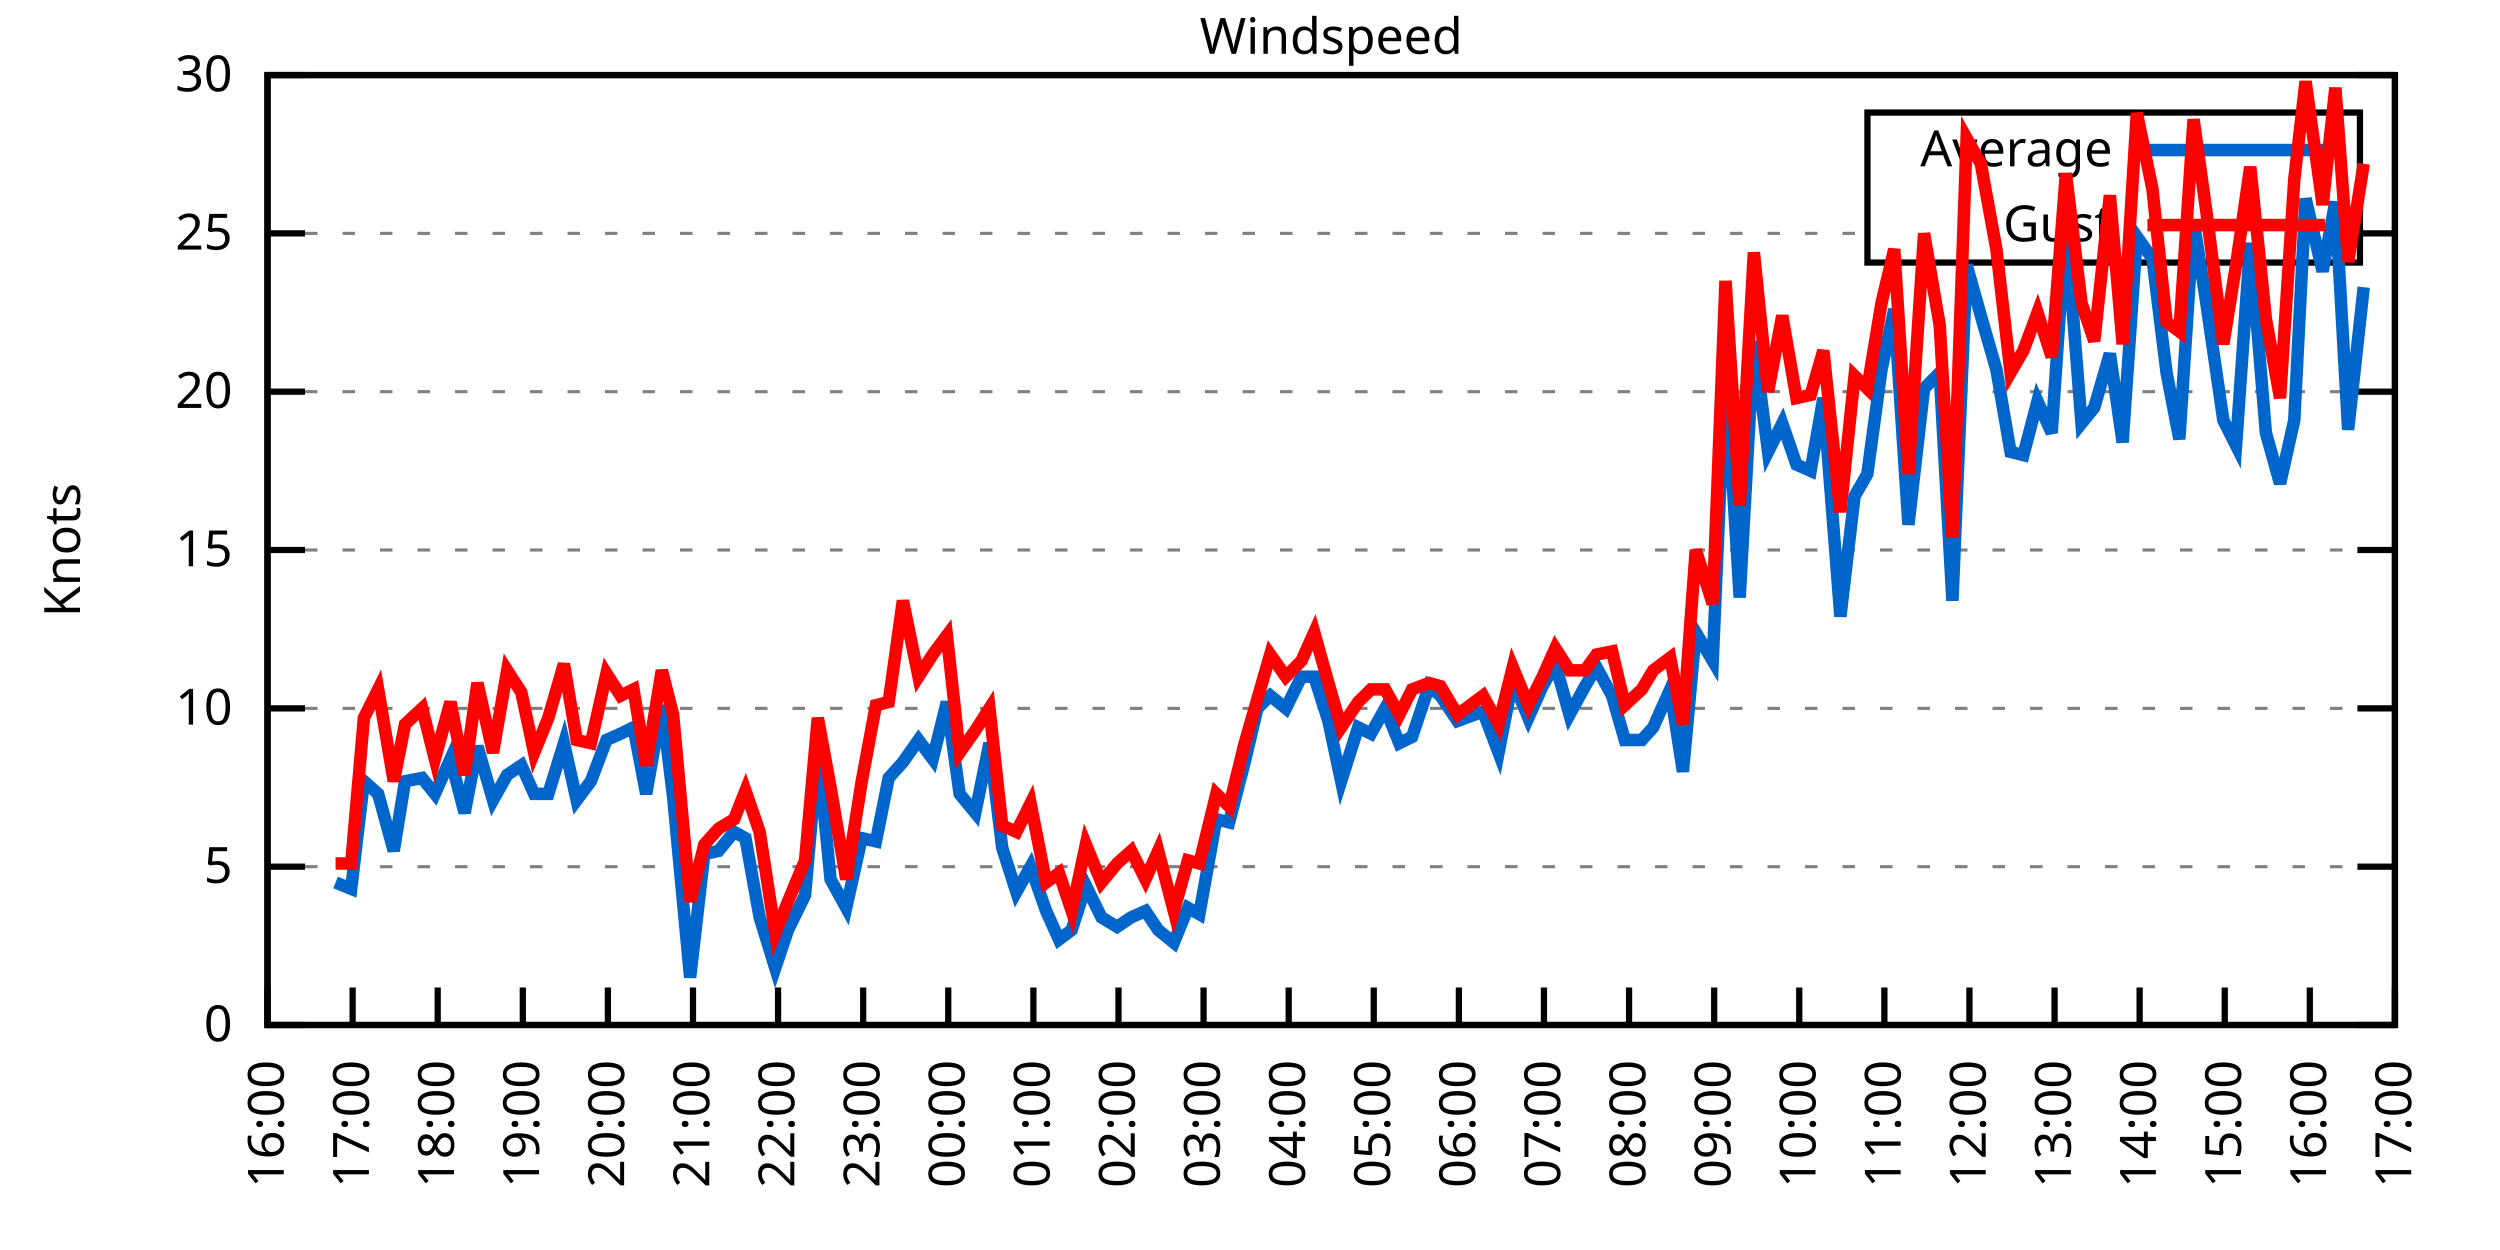
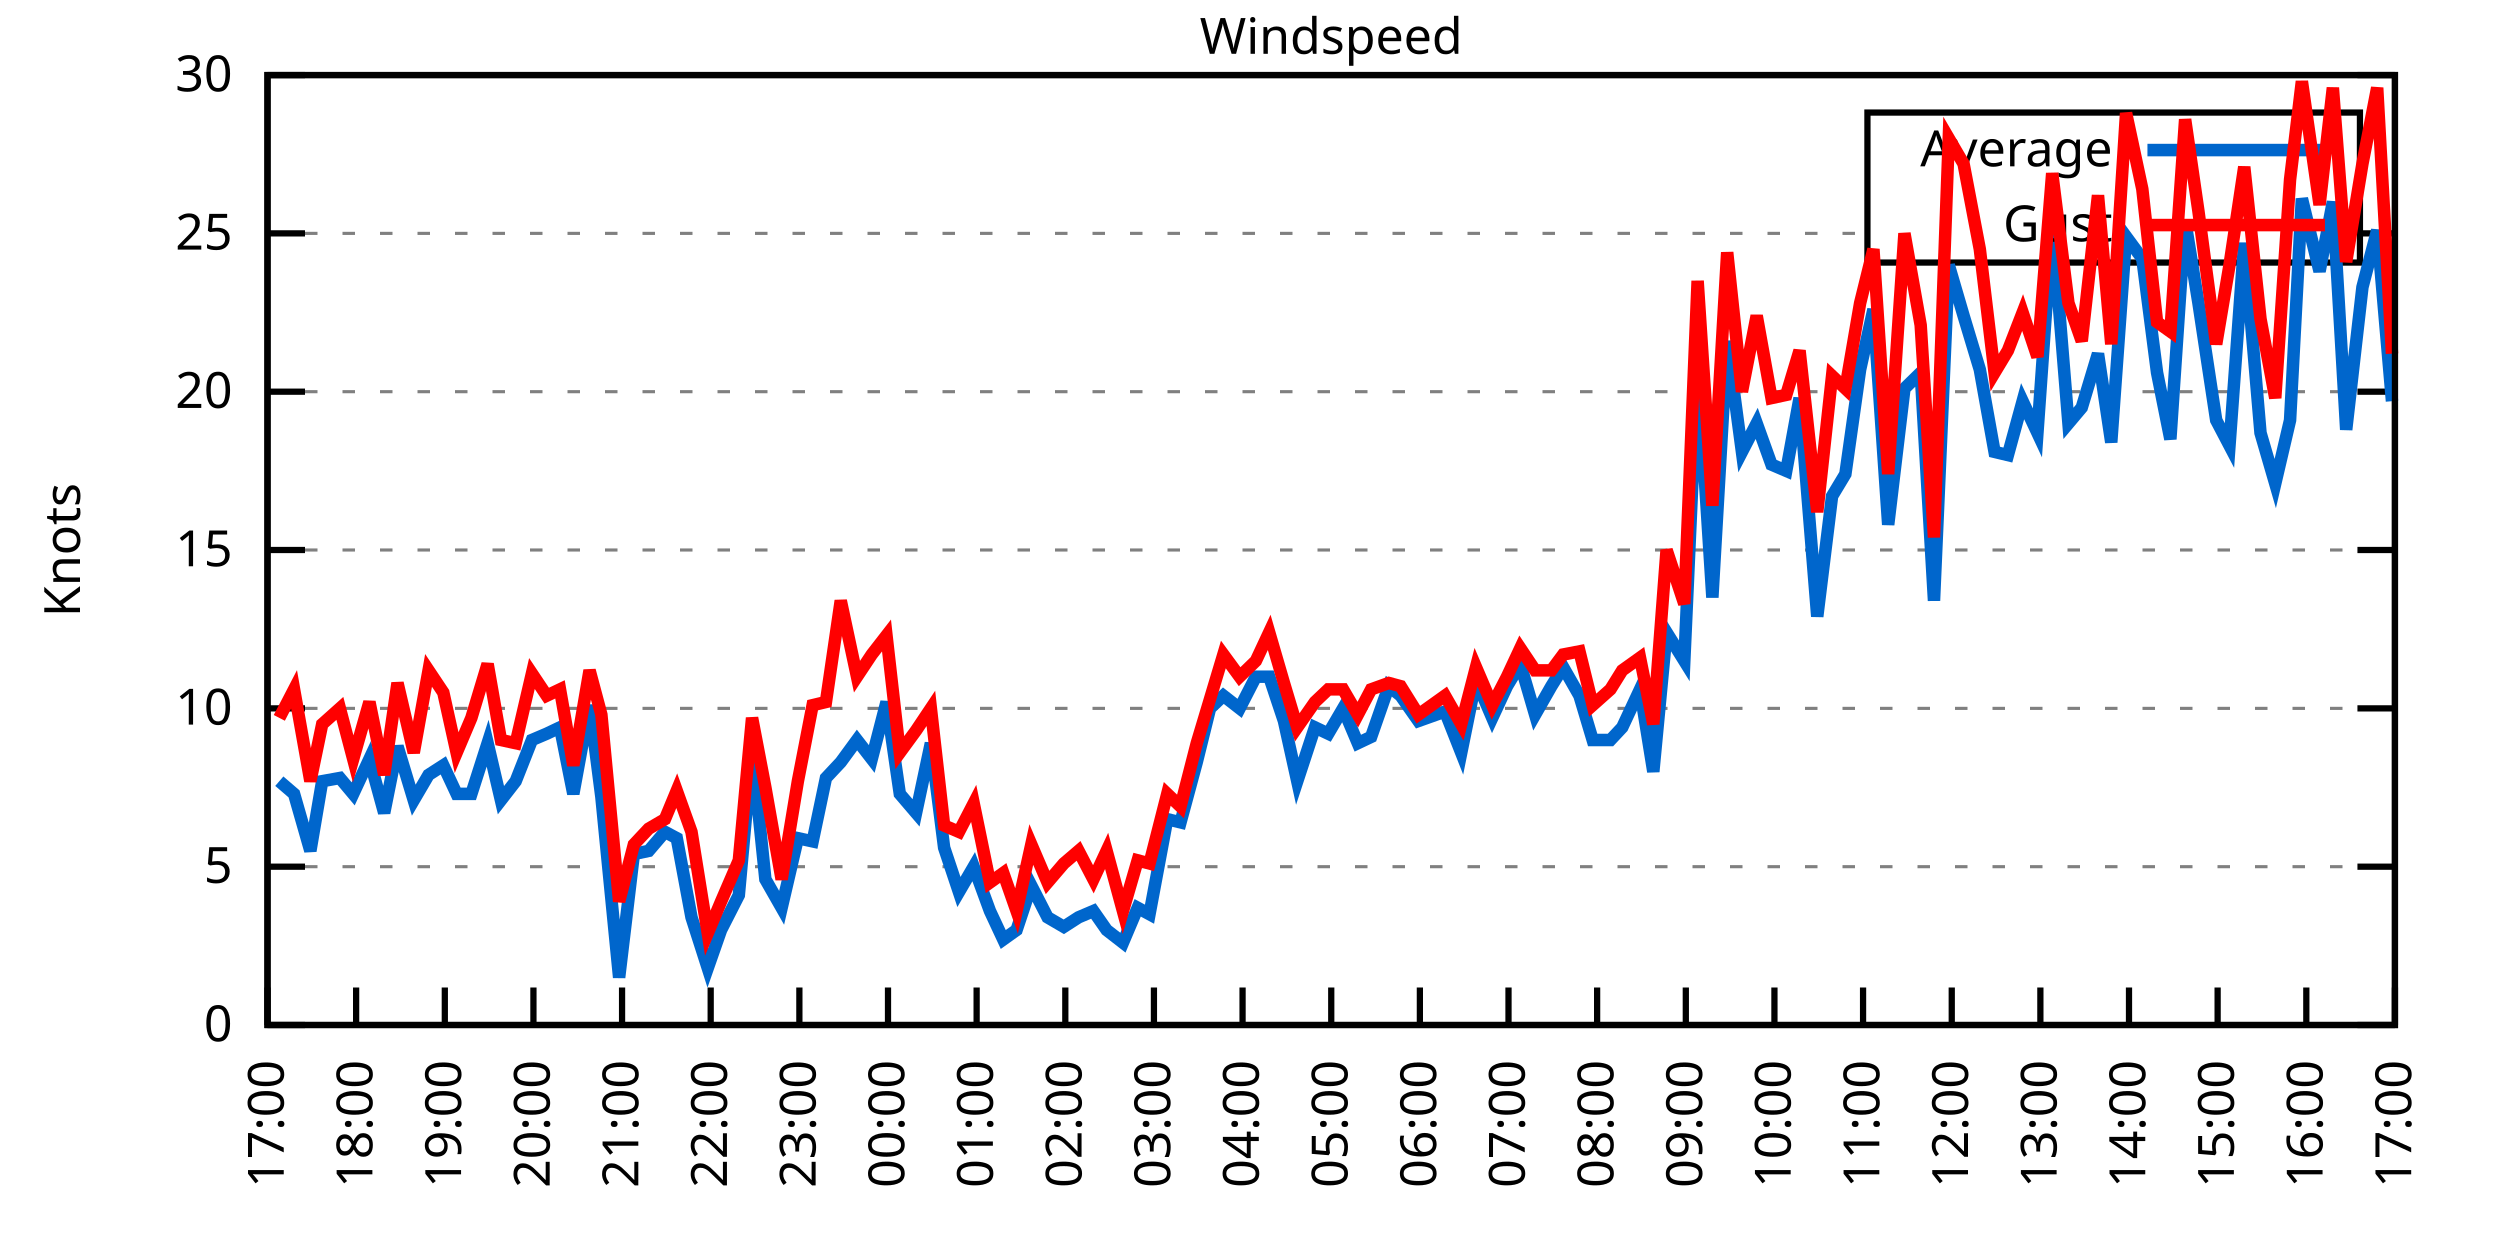
<svg xmlns="http://www.w3.org/2000/svg" xmlns:xlink="http://www.w3.org/1999/xlink" width="400" height="200" viewBox="0 0 400 200">
  <g id="gnuplot_canvas">
    <rect x="0" y="0" width="400" height="200" fill="none" />
    <defs>
      <circle id="gpDot" r="0.5" stroke-width="0.5" stroke="currentColor" />
      <path id="gpPt0" stroke-width="0.333" stroke="currentColor" d="M-1,0 h2 M0,-1 v2" />
      <path id="gpPt1" stroke-width="0.333" stroke="currentColor" d="M-1,-1 L1,1 M1,-1 L-1,1" />
      <path id="gpPt2" stroke-width="0.333" stroke="currentColor" d="M-1,0 L1,0 M0,-1 L0,1 M-1,-1 L1,1 M-1,1 L1,-1" />
      <rect id="gpPt3" stroke-width="0.333" stroke="currentColor" x="-1" y="-1" width="2" height="2" />
      <rect id="gpPt4" stroke-width="0.333" stroke="currentColor" fill="currentColor" x="-1" y="-1" width="2" height="2" />
      <circle id="gpPt5" stroke-width="0.333" stroke="currentColor" cx="0" cy="0" r="1" />
      <use xlink:href="#gpPt5" id="gpPt6" fill="currentColor" stroke="none" />
      <path id="gpPt7" stroke-width="0.333" stroke="currentColor" d="M0,-1.33 L-1.33,0.67 L1.33,0.67 z" />
      <use xlink:href="#gpPt7" id="gpPt8" fill="currentColor" stroke="none" />
      <use xlink:href="#gpPt7" id="gpPt9" stroke="currentColor" transform="rotate(180)" />
      <use xlink:href="#gpPt9" id="gpPt10" fill="currentColor" stroke="none" />
      <use xlink:href="#gpPt3" id="gpPt11" stroke="currentColor" transform="rotate(45)" />
      <use xlink:href="#gpPt11" id="gpPt12" fill="currentColor" stroke="none" />
      <path id="gpPt13" stroke-width="0.333" stroke="currentColor" d="M0,1.330 L1.265,0.411 L0.782,-1.067 L-0.782,-1.076 L-1.265,0.411 z" />
      <use xlink:href="#gpPt13" id="gpPt14" fill="currentColor" stroke="none" />
      <filter id="textbox" filterUnits="objectBoundingBox" x="0" y="0" height="1" width="1">
        <feFlood flood-color="white" flood-opacity="1" result="bgnd" />
        <feComposite in="SourceGraphic" in2="bgnd" operator="atop" />
      </filter>
      <filter id="greybox" filterUnits="objectBoundingBox" x="0" y="0" height="1" width="1">
        <feFlood flood-color="lightgrey" flood-opacity="1" result="grey" />
        <feComposite in="SourceGraphic" in2="grey" operator="atop" />
      </filter>
    </defs>
    <g fill="none" color="white" stroke="currentColor" stroke-width="1.00" stroke-linecap="butt" stroke-linejoin="miter">
</g>
    <g fill="none" color="black" stroke="currentColor" stroke-width="1.00" stroke-linecap="butt" stroke-linejoin="miter">
      <g stroke="none" shape-rendering="crispEdges">
        <polygon fill="rgb(255, 255, 255)" points="42.80,164.00 383.18,164.00 383.18,12.02 42.80,12.02 " />
      </g>
    </g>
    <g fill="none" color="black" stroke="currentColor" stroke-width="1.00" stroke-linecap="butt" stroke-linejoin="miter">
</g>
    <g fill="none" color="black" stroke="black" stroke-width="0.50" stroke-linecap="butt" stroke-linejoin="miter">
</g>
    <g fill="none" color="gray" stroke="currentColor" stroke-width="0.50" stroke-linecap="butt" stroke-linejoin="miter">
      <path stroke="gray" stroke-dasharray="2,4" class="gridline" d="M42.80,164.00 L383.19,164.00  " />
    </g>
    <g fill="none" color="gray" stroke="gray" stroke-width="1.00" stroke-linecap="butt" stroke-linejoin="miter">
</g>
    <g fill="none" color="black" stroke="currentColor" stroke-width="1.00" stroke-linecap="butt" stroke-linejoin="miter">
      <path stroke="black" d="M42.80,164.00 L48.80,164.00 M383.19,164.00 L377.19,164.00  " />
      <g transform="translate(37.20,166.60)" stroke="none" fill="black" font-family="Sans" font-size="8.00" text-anchor="end">
        <text>
          <tspan font-family="Sans"> 0</tspan>
        </text>
      </g>
    </g>
    <g fill="none" color="black" stroke="currentColor" stroke-width="1.00" stroke-linecap="butt" stroke-linejoin="miter">
</g>
    <g fill="none" color="black" stroke="black" stroke-width="0.50" stroke-linecap="butt" stroke-linejoin="miter">
</g>
    <g fill="none" color="gray" stroke="currentColor" stroke-width="0.50" stroke-linecap="butt" stroke-linejoin="miter">
      <path stroke="gray" stroke-dasharray="2,4" class="gridline" d="M42.80,138.67 L383.19,138.67  " />
    </g>
    <g fill="none" color="gray" stroke="gray" stroke-width="1.00" stroke-linecap="butt" stroke-linejoin="miter">
</g>
    <g fill="none" color="black" stroke="currentColor" stroke-width="1.00" stroke-linecap="butt" stroke-linejoin="miter">
      <path stroke="black" d="M42.80,138.67 L48.80,138.67 M383.19,138.67 L377.19,138.67  " />
      <g transform="translate(37.20,141.27)" stroke="none" fill="black" font-family="Sans" font-size="8.00" text-anchor="end">
        <text>
          <tspan font-family="Sans"> 5</tspan>
        </text>
      </g>
    </g>
    <g fill="none" color="black" stroke="currentColor" stroke-width="1.00" stroke-linecap="butt" stroke-linejoin="miter">
</g>
    <g fill="none" color="black" stroke="black" stroke-width="0.50" stroke-linecap="butt" stroke-linejoin="miter">
</g>
    <g fill="none" color="gray" stroke="currentColor" stroke-width="0.50" stroke-linecap="butt" stroke-linejoin="miter">
      <path stroke="gray" stroke-dasharray="2,4" class="gridline" d="M42.80,113.34 L383.19,113.34  " />
    </g>
    <g fill="none" color="gray" stroke="gray" stroke-width="1.00" stroke-linecap="butt" stroke-linejoin="miter">
</g>
    <g fill="none" color="black" stroke="currentColor" stroke-width="1.00" stroke-linecap="butt" stroke-linejoin="miter">
      <path stroke="black" d="M42.80,113.34 L48.80,113.34 M383.19,113.34 L377.19,113.34  " />
      <g transform="translate(37.20,115.94)" stroke="none" fill="black" font-family="Sans" font-size="8.00" text-anchor="end">
        <text>
          <tspan font-family="Sans"> 10</tspan>
        </text>
      </g>
    </g>
    <g fill="none" color="black" stroke="currentColor" stroke-width="1.00" stroke-linecap="butt" stroke-linejoin="miter">
</g>
    <g fill="none" color="black" stroke="black" stroke-width="0.50" stroke-linecap="butt" stroke-linejoin="miter">
</g>
    <g fill="none" color="gray" stroke="currentColor" stroke-width="0.50" stroke-linecap="butt" stroke-linejoin="miter">
      <path stroke="gray" stroke-dasharray="2,4" class="gridline" d="M42.80,88.00 L383.19,88.00  " />
    </g>
    <g fill="none" color="gray" stroke="gray" stroke-width="1.00" stroke-linecap="butt" stroke-linejoin="miter">
</g>
    <g fill="none" color="black" stroke="currentColor" stroke-width="1.00" stroke-linecap="butt" stroke-linejoin="miter">
      <path stroke="black" d="M42.80,88.00 L48.80,88.00 M383.19,88.00 L377.19,88.00  " />
      <g transform="translate(37.20,90.60)" stroke="none" fill="black" font-family="Sans" font-size="8.00" text-anchor="end">
        <text>
          <tspan font-family="Sans"> 15</tspan>
        </text>
      </g>
    </g>
    <g fill="none" color="black" stroke="currentColor" stroke-width="1.00" stroke-linecap="butt" stroke-linejoin="miter">
</g>
    <g fill="none" color="black" stroke="black" stroke-width="0.50" stroke-linecap="butt" stroke-linejoin="miter">
</g>
    <g fill="none" color="gray" stroke="currentColor" stroke-width="0.50" stroke-linecap="butt" stroke-linejoin="miter">
      <path stroke="gray" stroke-dasharray="2,4" class="gridline" d="M42.80,62.67 L383.19,62.67  " />
    </g>
    <g fill="none" color="gray" stroke="gray" stroke-width="1.00" stroke-linecap="butt" stroke-linejoin="miter">
</g>
    <g fill="none" color="black" stroke="currentColor" stroke-width="1.00" stroke-linecap="butt" stroke-linejoin="miter">
      <path stroke="black" d="M42.80,62.67 L48.80,62.67 M383.19,62.67 L377.19,62.67  " />
      <g transform="translate(37.20,65.27)" stroke="none" fill="black" font-family="Sans" font-size="8.00" text-anchor="end">
        <text>
          <tspan font-family="Sans"> 20</tspan>
        </text>
      </g>
    </g>
    <g fill="none" color="black" stroke="currentColor" stroke-width="1.00" stroke-linecap="butt" stroke-linejoin="miter">
</g>
    <g fill="none" color="black" stroke="black" stroke-width="0.50" stroke-linecap="butt" stroke-linejoin="miter">
</g>
    <g fill="none" color="gray" stroke="currentColor" stroke-width="0.50" stroke-linecap="butt" stroke-linejoin="miter">
      <path stroke="gray" stroke-dasharray="2,4" class="gridline" d="M42.80,37.34 L298.79,37.34 M377.59,37.34 L383.19,37.34  " />
    </g>
    <g fill="none" color="gray" stroke="gray" stroke-width="1.00" stroke-linecap="butt" stroke-linejoin="miter">
</g>
    <g fill="none" color="black" stroke="currentColor" stroke-width="1.00" stroke-linecap="butt" stroke-linejoin="miter">
      <path stroke="black" d="M42.80,37.34 L48.80,37.34 M383.19,37.34 L377.19,37.34  " />
      <g transform="translate(37.20,39.94)" stroke="none" fill="black" font-family="Sans" font-size="8.00" text-anchor="end">
        <text>
          <tspan font-family="Sans"> 25</tspan>
        </text>
      </g>
    </g>
    <g fill="none" color="black" stroke="currentColor" stroke-width="1.00" stroke-linecap="butt" stroke-linejoin="miter">
</g>
    <g fill="none" color="black" stroke="black" stroke-width="0.50" stroke-linecap="butt" stroke-linejoin="miter">
</g>
    <g fill="none" color="gray" stroke="currentColor" stroke-width="0.50" stroke-linecap="butt" stroke-linejoin="miter">
      <path stroke="gray" stroke-dasharray="2,4" class="gridline" d="M42.80,12.01 L383.19,12.01  " />
    </g>
    <g fill="none" color="gray" stroke="gray" stroke-width="1.00" stroke-linecap="butt" stroke-linejoin="miter">
</g>
    <g fill="none" color="black" stroke="currentColor" stroke-width="1.00" stroke-linecap="butt" stroke-linejoin="miter">
      <path stroke="black" d="M42.80,12.01 L48.80,12.01 M383.19,12.01 L377.19,12.01  " />
      <g transform="translate(37.20,14.61)" stroke="none" fill="black" font-family="Sans" font-size="8.00" text-anchor="end">
        <text>
          <tspan font-family="Sans"> 30</tspan>
        </text>
      </g>
    </g>
    <g fill="none" color="black" stroke="currentColor" stroke-width="1.00" stroke-linecap="butt" stroke-linejoin="miter">
      <path stroke="black" d="M42.80,164.00 L42.80,158.00  " />
      <g transform="translate(45.40,169.60) rotate(270.00)" stroke="none" fill="black" font-family="Sans" font-size="8.00" text-anchor="end">
        <text>
-           <tspan font-family="Sans">16:00</tspan>
-         </text>
-       </g>
-     </g>
-     <g fill="none" color="black" stroke="currentColor" stroke-width="1.00" stroke-linecap="butt" stroke-linejoin="miter">
-       <path stroke="black" d="M56.42,164.00 L56.42,158.00  " />
-       <g transform="translate(59.02,169.60) rotate(270.00)" stroke="none" fill="black" font-family="Sans" font-size="8.00" text-anchor="end">
-         <text>
          <tspan font-family="Sans">17:00</tspan>
        </text>
      </g>
    </g>
    <g fill="none" color="black" stroke="currentColor" stroke-width="1.00" stroke-linecap="butt" stroke-linejoin="miter">
-       <path stroke="black" d="M70.03,164.00 L70.03,158.00  " />
-       <g transform="translate(72.63,169.60) rotate(270.00)" stroke="none" fill="black" font-family="Sans" font-size="8.00" text-anchor="end">
+       <path stroke="black" d="M56.98,164.00 L56.98,158.00  " />
+       <g transform="translate(59.58,169.60) rotate(270.00)" stroke="none" fill="black" font-family="Sans" font-size="8.00" text-anchor="end">
        <text>
          <tspan font-family="Sans">18:00</tspan>
        </text>
      </g>
    </g>
    <g fill="none" color="black" stroke="currentColor" stroke-width="1.00" stroke-linecap="butt" stroke-linejoin="miter">
-       <path stroke="black" d="M83.65,164.00 L83.65,158.00  " />
-       <g transform="translate(86.25,169.60) rotate(270.00)" stroke="none" fill="black" font-family="Sans" font-size="8.00" text-anchor="end">
+       <path stroke="black" d="M71.17,164.00 L71.17,158.00  " />
+       <g transform="translate(73.77,169.60) rotate(270.00)" stroke="none" fill="black" font-family="Sans" font-size="8.00" text-anchor="end">
        <text>
          <tspan font-family="Sans">19:00</tspan>
        </text>
      </g>
    </g>
    <g fill="none" color="black" stroke="currentColor" stroke-width="1.00" stroke-linecap="butt" stroke-linejoin="miter">
-       <path stroke="black" d="M97.26,164.00 L97.26,158.00  " />
-       <g transform="translate(99.86,169.60) rotate(270.00)" stroke="none" fill="black" font-family="Sans" font-size="8.00" text-anchor="end">
+       <path stroke="black" d="M85.35,164.00 L85.35,158.00  " />
+       <g transform="translate(87.95,169.60) rotate(270.00)" stroke="none" fill="black" font-family="Sans" font-size="8.00" text-anchor="end">
        <text>
          <tspan font-family="Sans">20:00</tspan>
        </text>
      </g>
    </g>
    <g fill="none" color="black" stroke="currentColor" stroke-width="1.00" stroke-linecap="butt" stroke-linejoin="miter">
-       <path stroke="black" d="M110.88,164.00 L110.88,158.00  " />
-       <g transform="translate(113.48,169.60) rotate(270.00)" stroke="none" fill="black" font-family="Sans" font-size="8.00" text-anchor="end">
+       <path stroke="black" d="M99.53,164.00 L99.53,158.00  " />
+       <g transform="translate(102.13,169.60) rotate(270.00)" stroke="none" fill="black" font-family="Sans" font-size="8.00" text-anchor="end">
        <text>
          <tspan font-family="Sans">21:00</tspan>
        </text>
      </g>
    </g>
    <g fill="none" color="black" stroke="currentColor" stroke-width="1.00" stroke-linecap="butt" stroke-linejoin="miter">
-       <path stroke="black" d="M124.49,164.00 L124.49,158.00  " />
-       <g transform="translate(127.09,169.60) rotate(270.00)" stroke="none" fill="black" font-family="Sans" font-size="8.00" text-anchor="end">
+       <path stroke="black" d="M113.71,164.00 L113.71,158.00  " />
+       <g transform="translate(116.31,169.60) rotate(270.00)" stroke="none" fill="black" font-family="Sans" font-size="8.00" text-anchor="end">
        <text>
          <tspan font-family="Sans">22:00</tspan>
        </text>
      </g>
    </g>
    <g fill="none" color="black" stroke="currentColor" stroke-width="1.00" stroke-linecap="butt" stroke-linejoin="miter">
-       <path stroke="black" d="M138.11,164.00 L138.11,158.00  " />
-       <g transform="translate(140.71,169.60) rotate(270.00)" stroke="none" fill="black" font-family="Sans" font-size="8.00" text-anchor="end">
+       <path stroke="black" d="M127.90,164.00 L127.90,158.00  " />
+       <g transform="translate(130.50,169.60) rotate(270.00)" stroke="none" fill="black" font-family="Sans" font-size="8.00" text-anchor="end">
        <text>
          <tspan font-family="Sans">23:00</tspan>
        </text>
      </g>
    </g>
    <g fill="none" color="black" stroke="currentColor" stroke-width="1.00" stroke-linecap="butt" stroke-linejoin="miter">
-       <path stroke="black" d="M151.72,164.00 L151.72,158.00  " />
-       <g transform="translate(154.32,169.60) rotate(270.00)" stroke="none" fill="black" font-family="Sans" font-size="8.00" text-anchor="end">
+       <path stroke="black" d="M142.08,164.00 L142.08,158.00  " />
+       <g transform="translate(144.68,169.60) rotate(270.00)" stroke="none" fill="black" font-family="Sans" font-size="8.00" text-anchor="end">
        <text>
          <tspan font-family="Sans">00:00</tspan>
        </text>
      </g>
    </g>
    <g fill="none" color="black" stroke="currentColor" stroke-width="1.00" stroke-linecap="butt" stroke-linejoin="miter">
-       <path stroke="black" d="M165.34,164.00 L165.34,158.00  " />
-       <g transform="translate(167.94,169.60) rotate(270.00)" stroke="none" fill="black" font-family="Sans" font-size="8.00" text-anchor="end">
+       <path stroke="black" d="M156.26,164.00 L156.26,158.00  " />
+       <g transform="translate(158.86,169.60) rotate(270.00)" stroke="none" fill="black" font-family="Sans" font-size="8.00" text-anchor="end">
        <text>
          <tspan font-family="Sans">01:00</tspan>
        </text>
      </g>
    </g>
    <g fill="none" color="black" stroke="currentColor" stroke-width="1.00" stroke-linecap="butt" stroke-linejoin="miter">
-       <path stroke="black" d="M178.96,164.00 L178.96,158.00  " />
-       <g transform="translate(181.56,169.60) rotate(270.00)" stroke="none" fill="black" font-family="Sans" font-size="8.00" text-anchor="end">
+       <path stroke="black" d="M170.45,164.00 L170.45,158.00  " />
+       <g transform="translate(173.05,169.60) rotate(270.00)" stroke="none" fill="black" font-family="Sans" font-size="8.00" text-anchor="end">
        <text>
          <tspan font-family="Sans">02:00</tspan>
        </text>
      </g>
    </g>
    <g fill="none" color="black" stroke="currentColor" stroke-width="1.00" stroke-linecap="butt" stroke-linejoin="miter">
-       <path stroke="black" d="M192.57,164.00 L192.57,158.00  " />
-       <g transform="translate(195.17,169.60) rotate(270.00)" stroke="none" fill="black" font-family="Sans" font-size="8.00" text-anchor="end">
+       <path stroke="black" d="M184.63,164.00 L184.63,158.00  " />
+       <g transform="translate(187.23,169.60) rotate(270.00)" stroke="none" fill="black" font-family="Sans" font-size="8.00" text-anchor="end">
        <text>
          <tspan font-family="Sans">03:00</tspan>
        </text>
      </g>
    </g>
    <g fill="none" color="black" stroke="currentColor" stroke-width="1.00" stroke-linecap="butt" stroke-linejoin="miter">
-       <path stroke="black" d="M206.19,164.00 L206.19,158.00  " />
-       <g transform="translate(208.79,169.60) rotate(270.00)" stroke="none" fill="black" font-family="Sans" font-size="8.00" text-anchor="end">
+       <path stroke="black" d="M198.81,164.00 L198.81,158.00  " />
+       <g transform="translate(201.41,169.60) rotate(270.00)" stroke="none" fill="black" font-family="Sans" font-size="8.00" text-anchor="end">
        <text>
          <tspan font-family="Sans">04:00</tspan>
        </text>
      </g>
    </g>
    <g fill="none" color="black" stroke="currentColor" stroke-width="1.00" stroke-linecap="butt" stroke-linejoin="miter">
-       <path stroke="black" d="M219.80,164.00 L219.80,158.00  " />
-       <g transform="translate(222.40,169.60) rotate(270.00)" stroke="none" fill="black" font-family="Sans" font-size="8.00" text-anchor="end">
+       <path stroke="black" d="M213.00,164.00 L213.00,158.00  " />
+       <g transform="translate(215.60,169.60) rotate(270.00)" stroke="none" fill="black" font-family="Sans" font-size="8.00" text-anchor="end">
        <text>
          <tspan font-family="Sans">05:00</tspan>
        </text>
      </g>
    </g>
    <g fill="none" color="black" stroke="currentColor" stroke-width="1.00" stroke-linecap="butt" stroke-linejoin="miter">
-       <path stroke="black" d="M233.42,164.00 L233.42,158.00  " />
-       <g transform="translate(236.02,169.60) rotate(270.00)" stroke="none" fill="black" font-family="Sans" font-size="8.00" text-anchor="end">
+       <path stroke="black" d="M227.18,164.00 L227.18,158.00  " />
+       <g transform="translate(229.78,169.60) rotate(270.00)" stroke="none" fill="black" font-family="Sans" font-size="8.00" text-anchor="end">
        <text>
          <tspan font-family="Sans">06:00</tspan>
        </text>
      </g>
    </g>
    <g fill="none" color="black" stroke="currentColor" stroke-width="1.00" stroke-linecap="butt" stroke-linejoin="miter">
-       <path stroke="black" d="M247.03,164.00 L247.03,158.00  " />
-       <g transform="translate(249.63,169.60) rotate(270.00)" stroke="none" fill="black" font-family="Sans" font-size="8.00" text-anchor="end">
+       <path stroke="black" d="M241.36,164.00 L241.36,158.00  " />
+       <g transform="translate(243.96,169.60) rotate(270.00)" stroke="none" fill="black" font-family="Sans" font-size="8.00" text-anchor="end">
        <text>
          <tspan font-family="Sans">07:00</tspan>
        </text>
      </g>
    </g>
    <g fill="none" color="black" stroke="currentColor" stroke-width="1.00" stroke-linecap="butt" stroke-linejoin="miter">
-       <path stroke="black" d="M260.65,164.00 L260.65,158.00  " />
-       <g transform="translate(263.25,169.60) rotate(270.00)" stroke="none" fill="black" font-family="Sans" font-size="8.00" text-anchor="end">
+       <path stroke="black" d="M255.54,164.00 L255.54,158.00  " />
+       <g transform="translate(258.14,169.60) rotate(270.00)" stroke="none" fill="black" font-family="Sans" font-size="8.00" text-anchor="end">
        <text>
          <tspan font-family="Sans">08:00</tspan>
        </text>
      </g>
    </g>
    <g fill="none" color="black" stroke="currentColor" stroke-width="1.00" stroke-linecap="butt" stroke-linejoin="miter">
-       <path stroke="black" d="M274.27,164.00 L274.27,158.00  " />
-       <g transform="translate(276.87,169.60) rotate(270.00)" stroke="none" fill="black" font-family="Sans" font-size="8.00" text-anchor="end">
+       <path stroke="black" d="M269.73,164.00 L269.73,158.00  " />
+       <g transform="translate(272.33,169.60) rotate(270.00)" stroke="none" fill="black" font-family="Sans" font-size="8.00" text-anchor="end">
        <text>
          <tspan font-family="Sans">09:00</tspan>
        </text>
      </g>
    </g>
    <g fill="none" color="black" stroke="currentColor" stroke-width="1.00" stroke-linecap="butt" stroke-linejoin="miter">
-       <path stroke="black" d="M287.88,164.00 L287.88,158.00  " />
-       <g transform="translate(290.48,169.60) rotate(270.00)" stroke="none" fill="black" font-family="Sans" font-size="8.00" text-anchor="end">
+       <path stroke="black" d="M283.91,164.00 L283.91,158.00  " />
+       <g transform="translate(286.51,169.60) rotate(270.00)" stroke="none" fill="black" font-family="Sans" font-size="8.00" text-anchor="end">
        <text>
          <tspan font-family="Sans">10:00</tspan>
        </text>
      </g>
    </g>
    <g fill="none" color="black" stroke="currentColor" stroke-width="1.00" stroke-linecap="butt" stroke-linejoin="miter">
-       <path stroke="black" d="M301.50,164.00 L301.50,158.00  " />
-       <g transform="translate(304.10,169.60) rotate(270.00)" stroke="none" fill="black" font-family="Sans" font-size="8.00" text-anchor="end">
+       <path stroke="black" d="M298.09,164.00 L298.09,158.00  " />
+       <g transform="translate(300.69,169.60) rotate(270.00)" stroke="none" fill="black" font-family="Sans" font-size="8.00" text-anchor="end">
        <text>
          <tspan font-family="Sans">11:00</tspan>
        </text>
      </g>
    </g>
    <g fill="none" color="black" stroke="currentColor" stroke-width="1.00" stroke-linecap="butt" stroke-linejoin="miter">
-       <path stroke="black" d="M315.11,164.00 L315.11,158.00  " />
-       <g transform="translate(317.71,169.60) rotate(270.00)" stroke="none" fill="black" font-family="Sans" font-size="8.00" text-anchor="end">
+       <path stroke="black" d="M312.28,164.00 L312.28,158.00  " />
+       <g transform="translate(314.88,169.60) rotate(270.00)" stroke="none" fill="black" font-family="Sans" font-size="8.00" text-anchor="end">
        <text>
          <tspan font-family="Sans">12:00</tspan>
        </text>
      </g>
    </g>
    <g fill="none" color="black" stroke="currentColor" stroke-width="1.00" stroke-linecap="butt" stroke-linejoin="miter">
-       <path stroke="black" d="M328.73,164.00 L328.73,158.00  " />
-       <g transform="translate(331.33,169.60) rotate(270.00)" stroke="none" fill="black" font-family="Sans" font-size="8.00" text-anchor="end">
+       <path stroke="black" d="M326.46,164.00 L326.46,158.00  " />
+       <g transform="translate(329.06,169.60) rotate(270.00)" stroke="none" fill="black" font-family="Sans" font-size="8.00" text-anchor="end">
        <text>
          <tspan font-family="Sans">13:00</tspan>
        </text>
      </g>
    </g>
    <g fill="none" color="black" stroke="currentColor" stroke-width="1.00" stroke-linecap="butt" stroke-linejoin="miter">
-       <path stroke="black" d="M342.34,164.00 L342.34,158.00  " />
-       <g transform="translate(344.94,169.60) rotate(270.00)" stroke="none" fill="black" font-family="Sans" font-size="8.00" text-anchor="end">
+       <path stroke="black" d="M340.64,164.00 L340.64,158.00  " />
+       <g transform="translate(343.24,169.60) rotate(270.00)" stroke="none" fill="black" font-family="Sans" font-size="8.00" text-anchor="end">
        <text>
          <tspan font-family="Sans">14:00</tspan>
        </text>
      </g>
    </g>
    <g fill="none" color="black" stroke="currentColor" stroke-width="1.00" stroke-linecap="butt" stroke-linejoin="miter">
-       <path stroke="black" d="M355.96,164.00 L355.96,158.00  " />
-       <g transform="translate(358.56,169.60) rotate(270.00)" stroke="none" fill="black" font-family="Sans" font-size="8.00" text-anchor="end">
+       <path stroke="black" d="M354.82,164.00 L354.82,158.00  " />
+       <g transform="translate(357.42,169.60) rotate(270.00)" stroke="none" fill="black" font-family="Sans" font-size="8.00" text-anchor="end">
        <text>
          <tspan font-family="Sans">15:00</tspan>
        </text>
      </g>
    </g>
    <g fill="none" color="black" stroke="currentColor" stroke-width="1.00" stroke-linecap="butt" stroke-linejoin="miter">
-       <path stroke="black" d="M369.57,164.00 L369.57,158.00  " />
-       <g transform="translate(372.17,169.60) rotate(270.00)" stroke="none" fill="black" font-family="Sans" font-size="8.00" text-anchor="end">
+       <path stroke="black" d="M369.01,164.00 L369.01,158.00  " />
+       <g transform="translate(371.61,169.60) rotate(270.00)" stroke="none" fill="black" font-family="Sans" font-size="8.00" text-anchor="end">
        <text>
          <tspan font-family="Sans">16:00</tspan>
        </text>
      </g>
    </g>
    <g fill="none" color="black" stroke="currentColor" stroke-width="1.00" stroke-linecap="butt" stroke-linejoin="miter">
      <path stroke="black" d="M383.19,164.00 L383.19,158.00  " />
      <g transform="translate(385.79,169.60) rotate(270.00)" stroke="none" fill="black" font-family="Sans" font-size="8.00" text-anchor="end">
        <text>
          <tspan font-family="Sans">17:00</tspan>
        </text>
      </g>
    </g>
    <g fill="none" color="black" stroke="currentColor" stroke-width="1.00" stroke-linecap="butt" stroke-linejoin="miter">
</g>
    <g fill="none" color="black" stroke="currentColor" stroke-width="1.00" stroke-linecap="butt" stroke-linejoin="miter">
      <path stroke="black" d="M42.80,12.01 L42.80,164.00 L383.19,164.00 L383.19,12.01 L42.80,12.01 Z  " />
    </g>
    <g fill="none" color="black" stroke="currentColor" stroke-width="1.00" stroke-linecap="butt" stroke-linejoin="miter">
</g>
    <g fill="none" color="black" stroke="currentColor" stroke-width="1.00" stroke-linecap="butt" stroke-linejoin="miter">
      <path stroke="black" d="M298.79,42.01 L298.79,18.01 L377.59,18.01 L377.59,42.01 L298.79,42.01 Z  " />
    </g>
    <g id="Windspeed_plot_1">
      <g fill="none" color="white" stroke="black" stroke-width="2.00" stroke-linecap="butt" stroke-linejoin="miter">
</g>
      <g fill="none" color="black" stroke="currentColor" stroke-width="2.00" stroke-linecap="butt" stroke-linejoin="miter">
        <g transform="translate(337.99,26.61)" stroke="none" fill="black" font-family="Sans" font-size="8.00" text-anchor="end">
          <text>
            <tspan font-family="Sans">Average</tspan>
          </text>
        </g>
      </g>
      <g fill="none" color="black" stroke="currentColor" stroke-width="2.00" stroke-linecap="butt" stroke-linejoin="miter">
-         <path stroke="rgb(  0, 102, 204)" d="M343.59,24.01 L371.99,24.01 M53.69,141.20 L56.19,142.21 L58.23,124.99 L60.50,127.02 L63.00,136.14 L64.81,124.99   L67.54,124.48 L69.58,127.02 L72.07,121.44 L74.34,130.06 L76.39,119.42 L78.88,128.03 L81.15,123.98 L83.42,122.46   L85.46,127.02 L87.73,127.02 L90.23,118.91 L92.27,128.03 L94.54,124.99 L97.04,118.40 L99.30,117.39 L101.35,116.38   L103.39,127.02 L105.89,112.83 L107.70,127.52 L110.42,156.40 L112.69,136.64 L114.96,136.14 L117.46,133.10 L119.27,134.11   L121.54,146.77 L124.04,154.88 L126.08,148.80 L128.81,143.23 L130.85,119.92 L132.89,140.69 L135.39,145.25 L137.88,134.11   L140.15,134.62 L142.19,124.48 L144.46,121.95 L146.96,118.40 L149.23,121.44 L151.50,112.32 L153.54,127.02 L156.04,130.06   L158.31,118.91 L160.35,135.63 L162.62,142.72 L164.89,138.67 L167.38,145.76 L169.43,150.32 L171.47,148.80 L173.74,141.71   L176.23,146.77 L178.73,148.29 L181.00,146.77 L183.27,145.76 L185.31,148.80 L187.81,150.83 L190.08,145.25 L191.89,146.27   L194.61,131.07 L196.66,131.58 L199.15,121.95 L201.19,113.34 L203.24,111.31 L205.73,113.34 L208.23,108.27 L210.27,108.27   L212.54,115.36 L214.58,124.99 L217.31,116.38 L219.35,117.39 L221.62,113.34 L223.89,118.91 L225.93,117.90 L228.65,109.79   L230.47,111.31 L233.19,115.36 L237.28,113.84 L239.77,120.43 L242.04,108.78 L244.54,114.86 L246.81,109.79 L248.85,106.24   L251.12,114.35 L253.61,109.79 L255.43,106.75 L257.93,111.31 L259.97,118.40 L262.69,118.40 L264.51,116.38 L267.23,110.30   L269.27,123.47 L271.32,101.18 L274.04,105.74 L276.08,58.62 L278.35,95.60 L280.62,54.57 L282.89,72.30 L285.16,67.74   L287.43,74.33 L289.70,75.34 L291.74,63.69 L294.46,98.64 L296.73,79.39 L298.77,75.85 L301.04,59.13 L303.08,49.50   L305.35,83.95 L307.85,62.17 L310.35,59.63 L312.39,96.11 L314.66,42.41 L316.93,50.51 L319.42,59.13 L321.69,72.30   L323.74,72.81 L326.00,64.19 L328.27,69.26 L330.54,35.82 L333.04,67.74 L335.08,65.21 L337.58,56.59 L339.62,70.78   L341.89,37.85 L344.39,41.39 L346.65,59.63 L348.70,70.27 L350.97,35.32 L353.01,48.49 L355.73,67.23 L357.77,71.29   L360.04,38.86 L362.54,69.26 L364.81,77.37 L367.08,67.23 L368.89,31.77 L371.62,43.42 L373.66,32.28 L375.70,68.75   L378.20,45.95  " />
+         <path stroke="rgb(  0, 102, 204)" d="M343.59,24.01 L371.99,24.01 M44.69,124.99 L47.05,127.02 L49.66,136.14 L51.55,124.99 L54.38,124.48 L56.51,127.02   L59.11,121.44 L61.47,130.06 L63.60,119.42 L66.20,128.03 L68.57,123.98 L70.93,122.46 L73.06,127.02 L75.42,127.02   L78.02,118.91 L80.15,128.03 L82.51,124.99 L85.11,118.40 L87.48,117.39 L89.60,116.38 L91.73,127.02 L94.33,112.83   L96.22,127.52 L99.06,156.40 L101.42,136.64 L103.79,136.14 L106.39,133.10 L108.28,134.11 L110.64,146.77 L113.24,154.88   L115.37,148.80 L118.21,143.23 L120.33,119.92 L122.46,140.69 L125.06,145.25 L127.66,134.11 L130.02,134.62 L132.15,124.48   L134.52,121.95 L137.12,118.40 L139.48,121.44 L141.84,112.32 L143.97,127.02 L146.57,130.06 L148.94,118.91 L151.06,135.63   L153.43,142.72 L155.79,138.67 L158.39,145.76 L160.52,150.32 L162.65,148.80 L165.01,141.71 L167.61,146.77 L170.21,148.29   L172.57,146.77 L174.94,145.76 L177.06,148.80 L179.67,150.83 L182.03,145.25 L183.92,146.27 L186.76,131.07 L188.88,131.58   L191.48,121.95 L193.61,113.34 L195.74,111.31 L198.34,113.34 L200.94,108.27 L203.07,108.27 L205.43,115.36 L207.56,124.99   L210.39,116.38 L212.52,117.39 L214.89,113.34 L217.25,118.91 L219.38,117.90 L222.21,109.79 L224.10,111.31 L226.94,115.36   L231.20,113.84 L233.80,120.43 L236.16,108.78 L238.76,114.86 L241.12,109.79 L243.25,106.24 L245.62,114.35 L248.22,109.79   L250.11,106.75 L252.71,111.31 L254.83,118.40 L257.67,118.40 L259.56,116.38 L262.40,110.30 L264.53,123.47 L266.65,101.18   L269.49,105.74 L271.62,58.62 L273.98,95.60 L276.35,54.57 L278.71,72.30 L281.07,67.74 L283.44,74.33 L285.80,75.34   L287.93,63.69 L290.76,98.64 L293.13,79.39 L295.26,75.85 L297.62,59.13 L299.75,49.50 L302.11,83.95 L304.71,62.17   L307.31,59.63 L309.44,96.11 L311.80,42.41 L314.17,50.51 L316.77,59.13 L319.13,72.30 L321.26,72.81 L323.62,64.19   L325.99,69.26 L328.35,35.82 L330.95,67.74 L333.08,65.21 L335.68,56.59 L337.80,70.78 L340.17,37.85 L342.77,41.39   L345.13,59.63 L347.26,70.27 L349.62,35.32 L351.75,48.49 L354.59,67.23 L356.72,71.29 L359.08,38.86 L361.68,69.26   L364.04,77.37 L366.41,67.23 L368.30,31.77 L371.13,43.42 L373.26,32.28 L375.39,68.75 L377.99,45.95 L380.35,36.84   L382.72,64.19  " />
      </g>
    </g>
    <g id="Windspeed_plot_2">
      <g fill="none" color="black" stroke="currentColor" stroke-width="2.00" stroke-linecap="butt" stroke-linejoin="miter">
        <g transform="translate(337.99,38.61)" stroke="none" fill="black" font-family="Sans" font-size="8.00" text-anchor="end">
          <text>
            <tspan font-family="Sans">Gust</tspan>
          </text>
        </g>
      </g>
      <g fill="none" color="black" stroke="currentColor" stroke-width="2.00" stroke-linecap="butt" stroke-linejoin="miter">
-         <path stroke="rgb(255,   0,   0)" d="M343.59,36.01 L371.99,36.01 M53.69,138.16 L56.19,138.16 L58.23,114.86 L60.50,110.30 L63.00,124.99 L64.81,115.87   L67.54,113.34 L69.58,121.44 L72.07,112.32 L74.34,123.98 L76.39,109.28 L78.88,120.43 L81.15,107.26 L83.42,110.80   L85.46,120.43 L87.73,114.86 L90.23,106.24 L92.27,118.40 L94.54,118.91 L97.04,107.76 L99.30,111.31 L101.35,110.30   L103.39,122.46 L105.89,107.26 L107.70,114.35 L110.42,144.24 L112.69,135.12 L114.96,132.59 L117.46,131.07 L119.27,126.51   L121.54,133.10 L124.04,149.31 L126.08,144.24 L128.81,137.66 L130.85,114.86 L132.89,126.00 L135.39,140.69 L137.88,124.99   L140.15,112.83 L142.19,112.32 L144.46,96.11 L146.96,108.27 L149.23,104.72 L151.50,101.68 L153.54,120.43 L156.04,116.88   L158.31,113.34 L160.35,132.08 L162.62,133.10 L164.89,128.54 L167.38,141.20 L169.43,139.68 L171.47,145.76 L173.74,135.12   L176.23,141.20 L178.73,138.16 L181.00,136.14 L183.27,140.69 L185.31,136.14 L187.81,145.76 L190.08,137.66 L191.89,138.16   L194.61,127.02 L196.66,129.04 L199.15,118.91 L201.19,111.82 L203.24,104.72 L205.73,108.27 L208.23,105.74 L210.27,101.18   L212.54,109.28 L214.58,116.38 L217.31,112.32 L219.35,110.30 L221.62,110.30 L223.89,114.35 L225.93,110.30 L228.65,109.28   L230.47,109.79 L233.19,114.35 L237.28,111.31 L239.77,115.87 L242.04,106.75 L244.54,112.83 L246.81,108.27 L248.85,103.71   L251.12,107.26 L253.61,107.26 L255.43,104.72 L257.93,104.22 L259.97,112.83 L262.69,110.30 L264.51,107.26 L267.23,105.23   L269.27,115.87 L271.32,88.00 L274.04,96.62 L276.08,44.94 L278.35,80.91 L280.62,40.38 L282.89,62.67 L285.16,50.51   L287.43,63.69 L289.70,63.18 L291.74,56.09 L294.46,81.93 L296.73,60.14 L298.77,62.17 L301.04,48.49 L303.08,39.87   L305.35,75.85 L307.85,37.34 L310.35,52.03 L312.39,85.98 L314.66,22.14 L316.93,26.20 L319.42,39.87 L321.69,59.63   L323.74,56.09 L326.00,50.01 L328.27,57.10 L330.54,27.72 L333.04,48.49 L335.08,54.57 L337.58,31.26 L339.62,55.07   L341.89,18.09 L344.39,30.25 L346.65,51.53 L348.70,53.05 L350.97,19.10 L353.01,33.80 L355.73,55.07 L357.77,42.41   L360.04,26.70 L362.54,51.02 L364.81,63.69 L367.08,28.73 L368.89,13.02 L371.62,32.78 L373.66,14.04 L375.70,41.90   L378.20,26.20  " />
+         <path stroke="rgb(255,   0,   0)" d="M343.59,36.01 L371.99,36.01 M44.69,114.86 L47.05,110.30 L49.66,124.99 L51.55,115.87 L54.38,113.34 L56.51,121.44   L59.11,112.32 L61.47,123.98 L63.60,109.28 L66.20,120.43 L68.57,107.26 L70.93,110.80 L73.06,120.43 L75.42,114.86   L78.02,106.24 L80.15,118.40 L82.51,118.91 L85.11,107.76 L87.48,111.31 L89.60,110.30 L91.73,122.46 L94.33,107.26   L96.22,114.35 L99.06,144.24 L101.42,135.12 L103.79,132.59 L106.39,131.07 L108.28,126.51 L110.64,133.10 L113.24,149.31   L115.37,144.24 L118.21,137.66 L120.33,114.86 L122.46,126.00 L125.06,140.69 L127.66,124.99 L130.02,112.83 L132.15,112.32   L134.52,96.11 L137.12,108.27 L139.48,104.72 L141.84,101.68 L143.97,120.43 L146.57,116.88 L148.94,113.34 L151.06,132.08   L153.43,133.10 L155.79,128.54 L158.39,141.20 L160.52,139.68 L162.65,145.76 L165.01,135.12 L167.61,141.20 L170.21,138.16   L172.57,136.14 L174.94,140.69 L177.06,136.14 L179.67,145.76 L182.03,137.66 L183.92,138.16 L186.76,127.02 L188.88,129.04   L191.48,118.91 L193.61,111.82 L195.74,104.72 L198.34,108.27 L200.94,105.74 L203.07,101.18 L205.43,109.28 L207.56,116.38   L210.39,112.32 L212.52,110.30 L214.89,110.30 L217.25,114.35 L219.38,110.30 L222.21,109.28 L224.10,109.79 L226.94,114.35   L231.20,111.31 L233.80,115.87 L236.16,106.75 L238.76,112.83 L241.12,108.27 L243.25,103.71 L245.62,107.26 L248.22,107.26   L250.11,104.72 L252.71,104.22 L254.83,112.83 L257.67,110.30 L259.56,107.26 L262.40,105.23 L264.53,115.87 L266.65,88.00   L269.49,96.62 L271.62,44.94 L273.98,80.91 L276.35,40.38 L278.71,62.67 L281.07,50.51 L283.44,63.69 L285.80,63.18   L287.93,56.09 L290.76,81.93 L293.13,60.14 L295.26,62.17 L297.62,48.49 L299.75,39.87 L302.11,75.85 L304.71,37.34   L307.31,52.03 L309.44,85.98 L311.80,22.14 L314.17,26.20 L316.77,39.87 L319.13,59.63 L321.26,56.09 L323.62,50.01   L325.99,57.10 L328.35,27.72 L330.95,48.49 L333.08,54.57 L335.68,31.26 L337.80,55.07 L340.17,18.09 L342.77,30.25   L345.13,51.53 L347.26,53.05 L349.62,19.10 L351.75,33.80 L354.59,55.07 L356.72,42.41 L359.08,26.70 L361.68,51.02   L364.04,63.69 L366.41,28.73 L368.30,13.02 L371.13,32.78 L373.26,14.04 L375.39,41.90 L377.99,26.20 L380.35,14.04   L382.72,56.59  " />
      </g>
    </g>
    <g fill="none" color="black" stroke="currentColor" stroke-width="2.00" stroke-linecap="butt" stroke-linejoin="miter">
</g>
    <g fill="none" color="black" stroke="black" stroke-width="1.00" stroke-linecap="butt" stroke-linejoin="miter">
</g>
    <g fill="none" color="black" stroke="currentColor" stroke-width="1.00" stroke-linecap="butt" stroke-linejoin="miter">
      <path stroke="black" d="M42.80,12.01 L42.80,164.00 L383.19,164.00 L383.19,12.01 L42.80,12.01 Z  " />
      <g transform="translate(12.80,88.01) rotate(270.00)" stroke="none" fill="black" font-family="Sans" font-size="8.00" text-anchor="middle">
        <text>
          <tspan font-family="Sans">Knots</tspan>
        </text>
      </g>
    </g>
    <g fill="none" color="black" stroke="currentColor" stroke-width="1.00" stroke-linecap="butt" stroke-linejoin="miter">
</g>
    <g fill="none" color="black" stroke="currentColor" stroke-width="1.00" stroke-linecap="butt" stroke-linejoin="miter">
      <g transform="translate(212.99,8.61)" stroke="none" fill="black" font-family="Sans" font-size="8.00" text-anchor="middle">
        <text>
          <tspan font-family="Sans">Windspeed</tspan>
        </text>
      </g>
    </g>
    <g fill="none" color="black" stroke="currentColor" stroke-width="1.00" stroke-linecap="butt" stroke-linejoin="miter">
</g>
  </g>
</svg>
